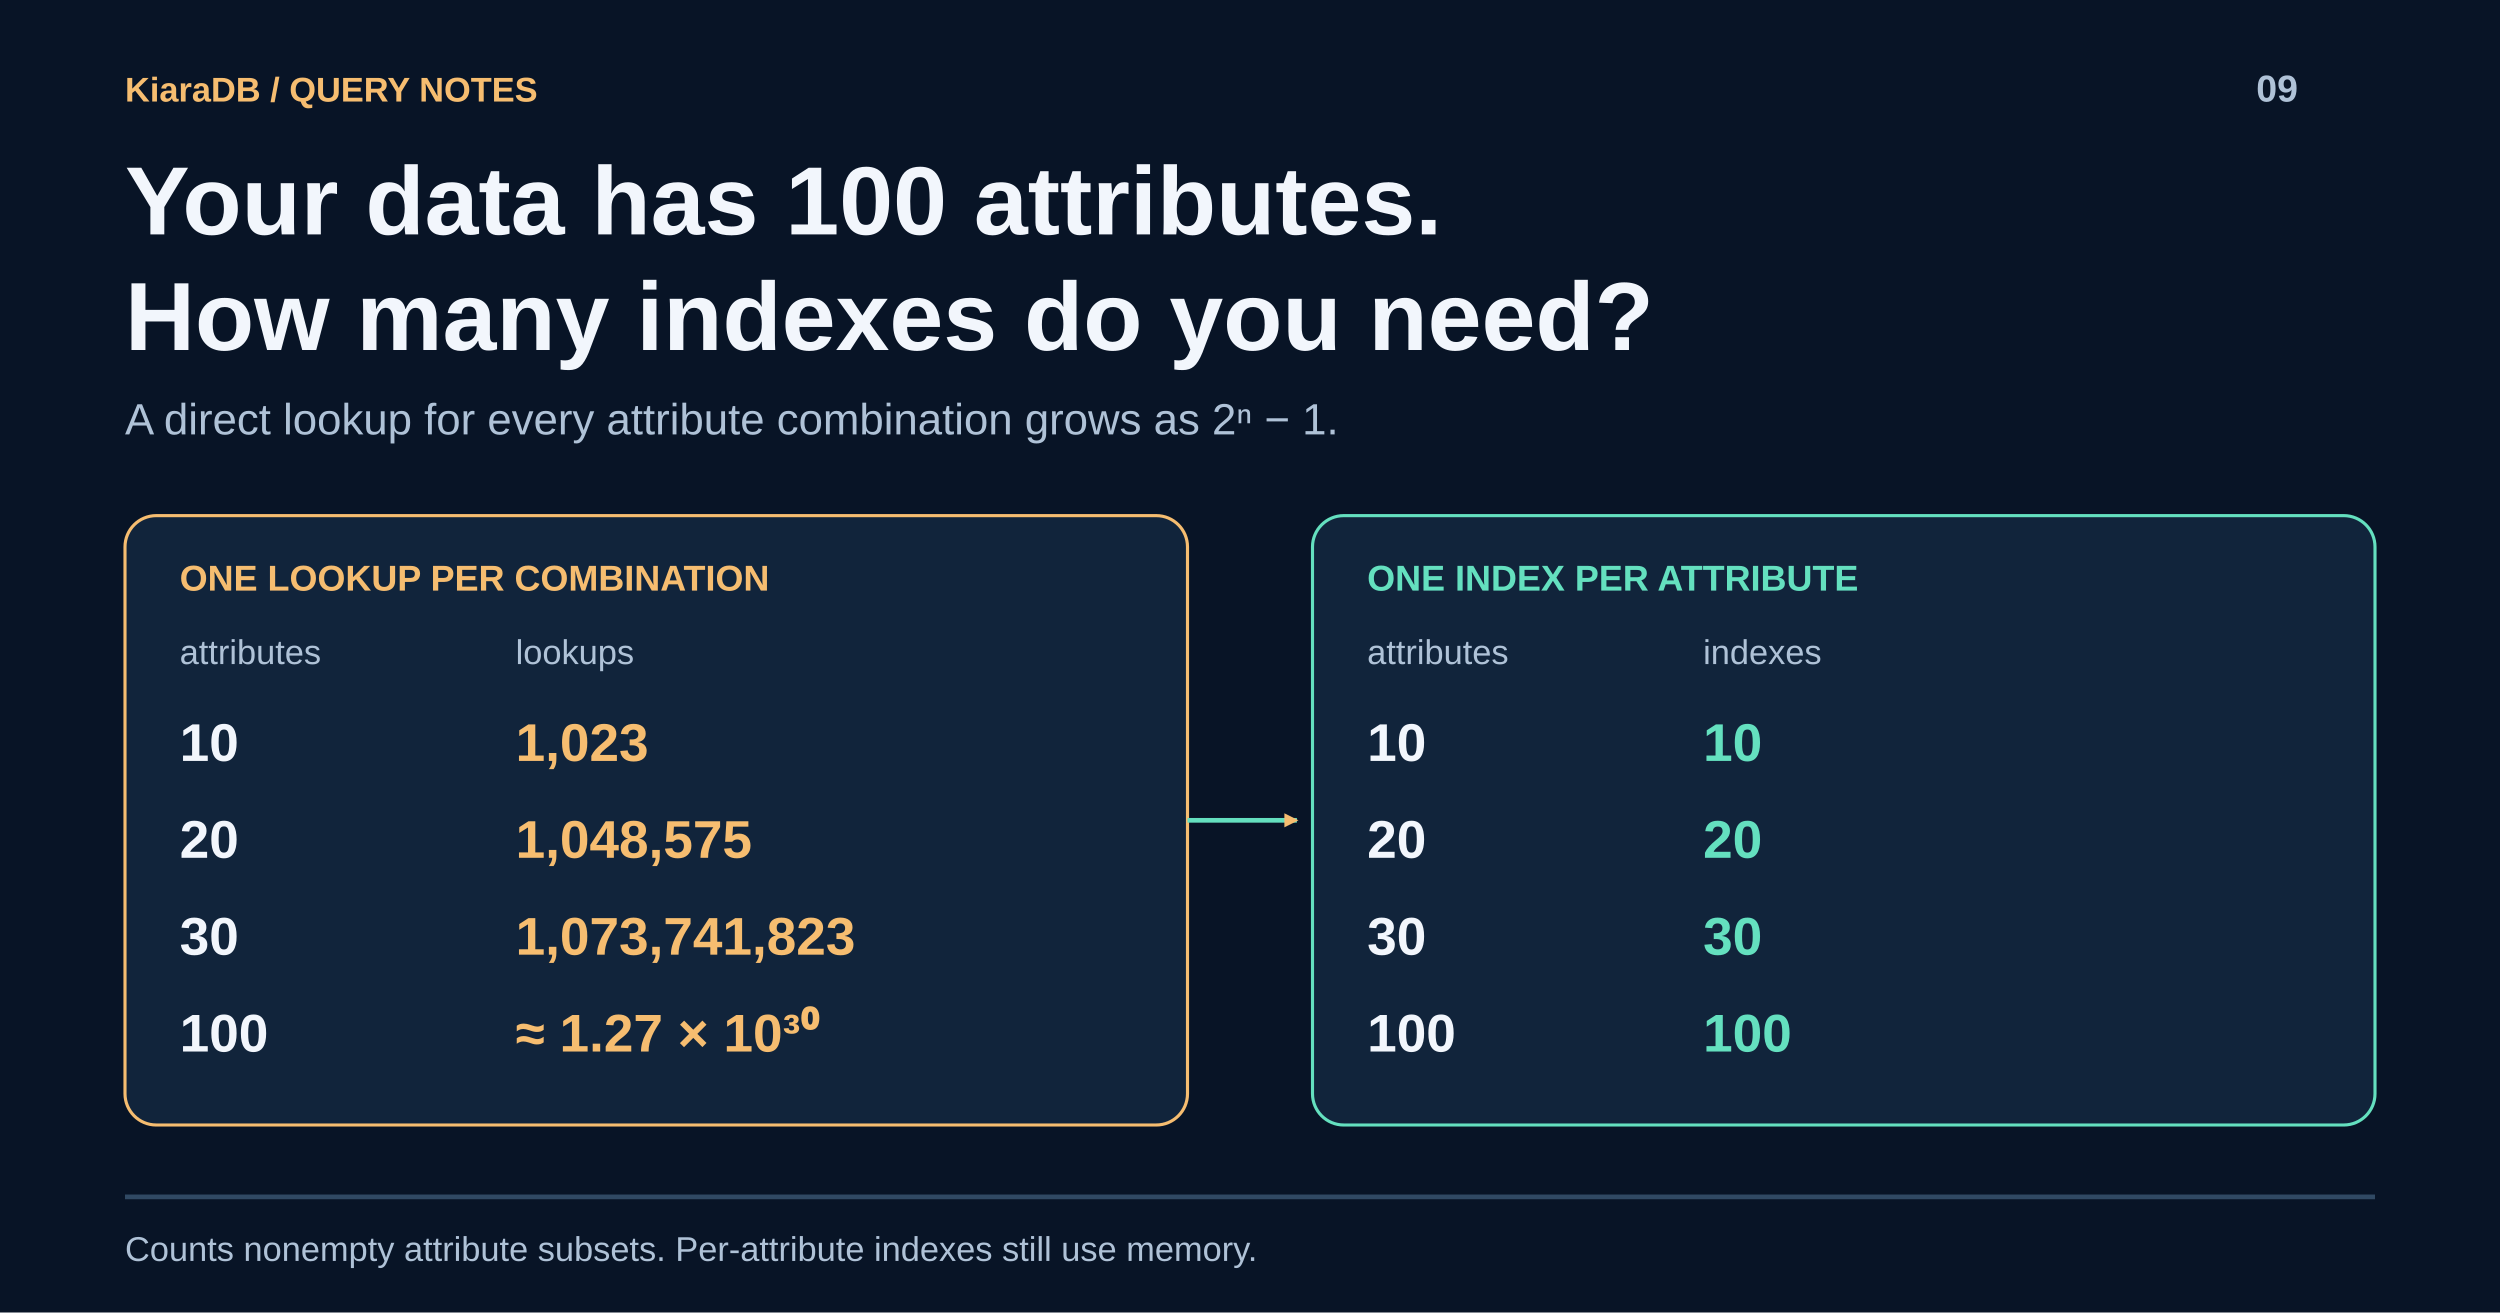
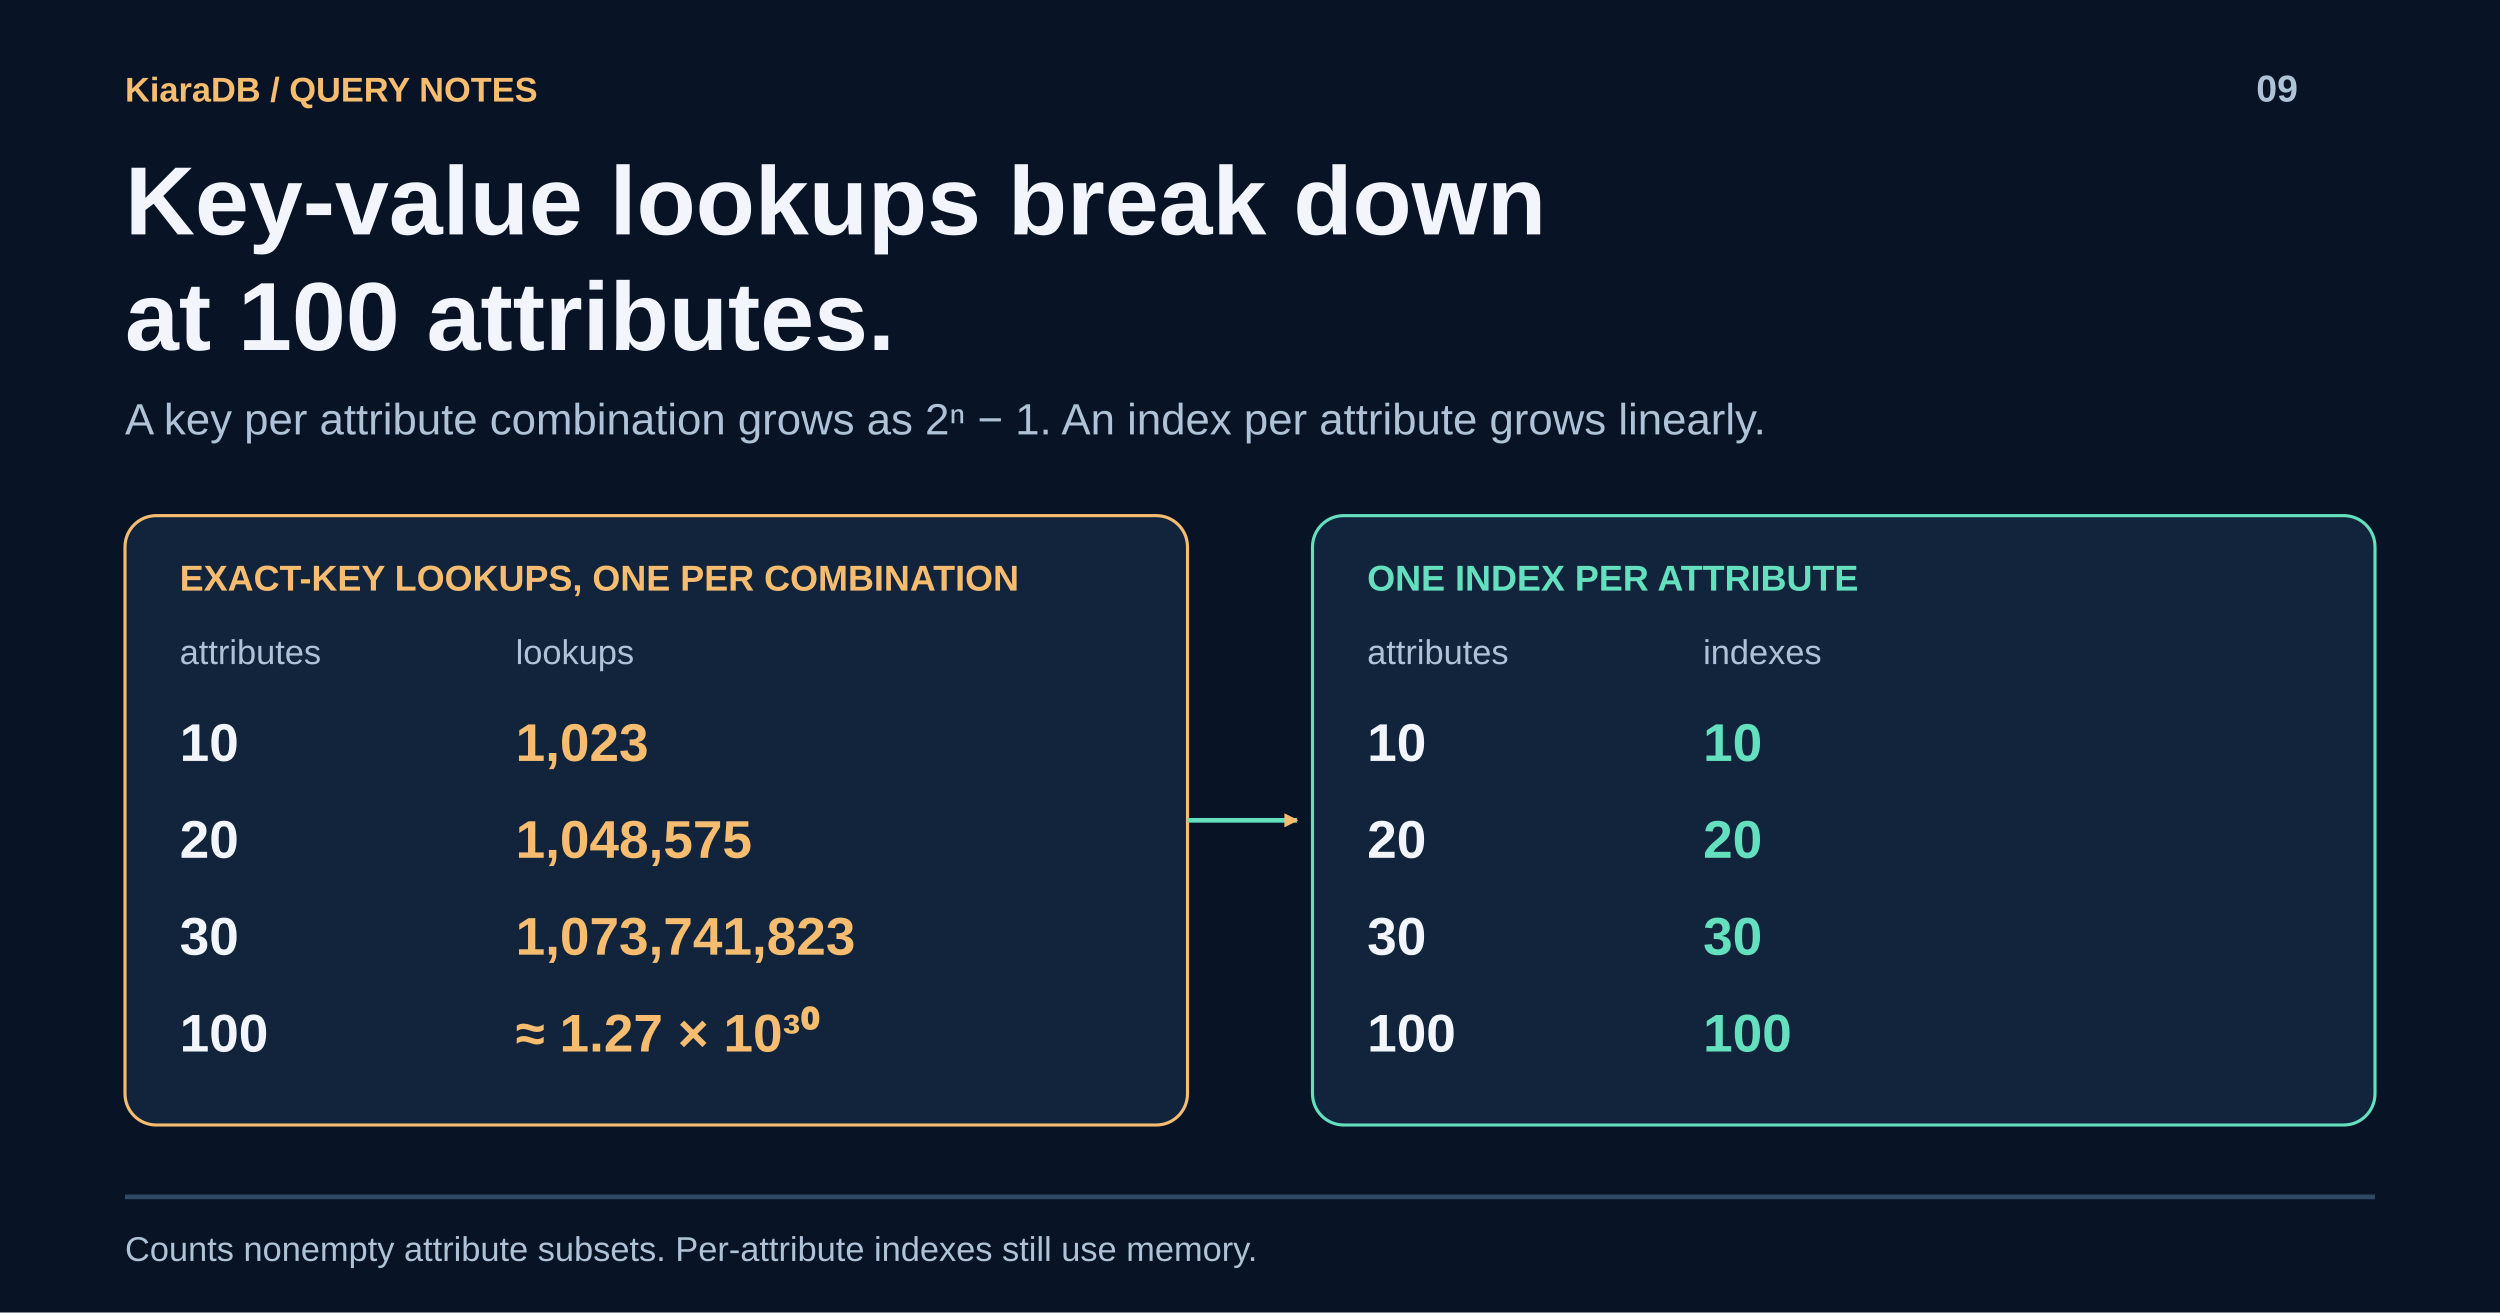
<svg xmlns="http://www.w3.org/2000/svg" width="1600" height="840" viewBox="0 0 1600 840" role="img" aria-labelledby="title desc">
  <defs>
    <marker id="arrow" markerWidth="9" markerHeight="9" refX="8" refY="4.5" orient="auto" markerUnits="userSpaceOnUse">
      <path d="M0 0 L9 4.5 L0 9Z" fill="#f6bd70" />
    </marker>
  </defs>
  <rect width="1600" height="840" fill="#081426" />
  <g font-family="Segoe UI, Arial, sans-serif">
    <text x="80" y="65" font-size="22" fill="#f6bd70" font-weight="700" data-max-width="1440">KiaraDB  /  QUERY NOTES</text>
    <text x="1444" y="65" font-size="24" fill="#afc2d7" font-weight="600" data-max-width="80">09</text>
-     <text x="80" y="150" font-size="62" fill="#f2f6fc" font-weight="700" data-max-width="1440">Your data has 100 attributes.</text>
-     <text x="80" y="224" font-size="62" fill="#f2f6fc" font-weight="700" data-max-width="1440">How many indexes do you need?</text>
-     <text x="80" y="278" font-size="28" fill="#afc2d7" font-weight="400" data-max-width="1440">A direct lookup for every attribute combination grows as 2ⁿ − 1.</text>
+     <text x="80" y="150" font-size="62" fill="#f2f6fc" font-weight="700" data-max-width="1440">Key-value lookups break down</text>
+     <text x="80" y="224" font-size="62" fill="#f2f6fc" font-weight="700" data-max-width="1440">at 100 attributes.</text>
+     <text x="80" y="278" font-size="28" fill="#afc2d7" font-weight="400" data-max-width="1440">A key per attribute combination grows as 2ⁿ − 1. An index per attribute grows linearly.</text>
    <g data-box="80 330 680 390">
      <rect x="80" y="330" width="680" height="390" rx="20" fill="#11243b" stroke="#f6bd70" stroke-width="2" />
-       <text x="115" y="378" font-size="23" fill="#f6bd70" font-weight="700" data-max-width="610">ONE LOOKUP PER COMBINATION</text>
+       <text x="115" y="378" font-size="23" fill="#f6bd70" font-weight="700" data-max-width="610">EXACT-KEY LOOKUPS, ONE PER COMBINATION</text>
      <text x="115" y="425" font-size="22" fill="#afc2d7" font-weight="500" data-max-width="160">attributes</text>
      <text x="330" y="425" font-size="22" fill="#afc2d7" font-weight="500" data-max-width="380">lookups</text>
      <text x="115" y="487" font-size="34" fill="#f2f6fc" font-weight="600" data-max-width="160">10</text>
      <text x="330" y="487" font-size="34" fill="#f6bd70" font-weight="700" data-max-width="400">1,023</text>
      <text x="115" y="549" font-size="34" fill="#f2f6fc" font-weight="600" data-max-width="160">20</text>
      <text x="330" y="549" font-size="34" fill="#f6bd70" font-weight="700" data-max-width="400">1,048,575</text>
      <text x="115" y="611" font-size="34" fill="#f2f6fc" font-weight="600" data-max-width="160">30</text>
      <text x="330" y="611" font-size="34" fill="#f6bd70" font-weight="700" data-max-width="400">1,073,741,823</text>
      <text x="115" y="673" font-size="34" fill="#f2f6fc" font-weight="600" data-max-width="160">100</text>
      <text x="330" y="673" font-size="34" fill="#f6bd70" font-weight="700" data-max-width="400">≈ 1.27 × 10³⁰</text>
    </g>
    <path d="M760 525 L830 525" fill="none" stroke="#64e0bf" stroke-width="3" marker-end="url(#arrow)" />
    <g data-box="840 330 680 390">
      <rect x="840" y="330" width="680" height="390" rx="20" fill="#11243b" stroke="#64e0bf" stroke-width="2" />
      <text x="875" y="378" font-size="23" fill="#64e0bf" font-weight="700" data-max-width="610">ONE INDEX PER ATTRIBUTE</text>
      <text x="875" y="425" font-size="22" fill="#afc2d7" font-weight="500" data-max-width="160">attributes</text>
      <text x="1090" y="425" font-size="22" fill="#afc2d7" font-weight="500" data-max-width="380">indexes</text>
      <text x="875" y="487" font-size="34" fill="#f2f6fc" font-weight="600" data-max-width="160">10</text>
      <text x="1090" y="487" font-size="34" fill="#64e0bf" font-weight="700" data-max-width="380">10</text>
      <text x="875" y="549" font-size="34" fill="#f2f6fc" font-weight="600" data-max-width="160">20</text>
      <text x="1090" y="549" font-size="34" fill="#64e0bf" font-weight="700" data-max-width="380">20</text>
      <text x="875" y="611" font-size="34" fill="#f2f6fc" font-weight="600" data-max-width="160">30</text>
      <text x="1090" y="611" font-size="34" fill="#64e0bf" font-weight="700" data-max-width="380">30</text>
      <text x="875" y="673" font-size="34" fill="#f2f6fc" font-weight="600" data-max-width="160">100</text>
      <text x="1090" y="673" font-size="34" fill="#64e0bf" font-weight="700" data-max-width="380">100</text>
    </g>
    <path d="M80 766 L1520 766" fill="none" stroke="#304963" stroke-width="3" />
    <text x="80" y="807" font-size="22" fill="#afc2d7" font-weight="400" data-max-width="1440">Counts nonempty attribute subsets. Per-attribute indexes still use memory.</text>
  </g>
</svg>
